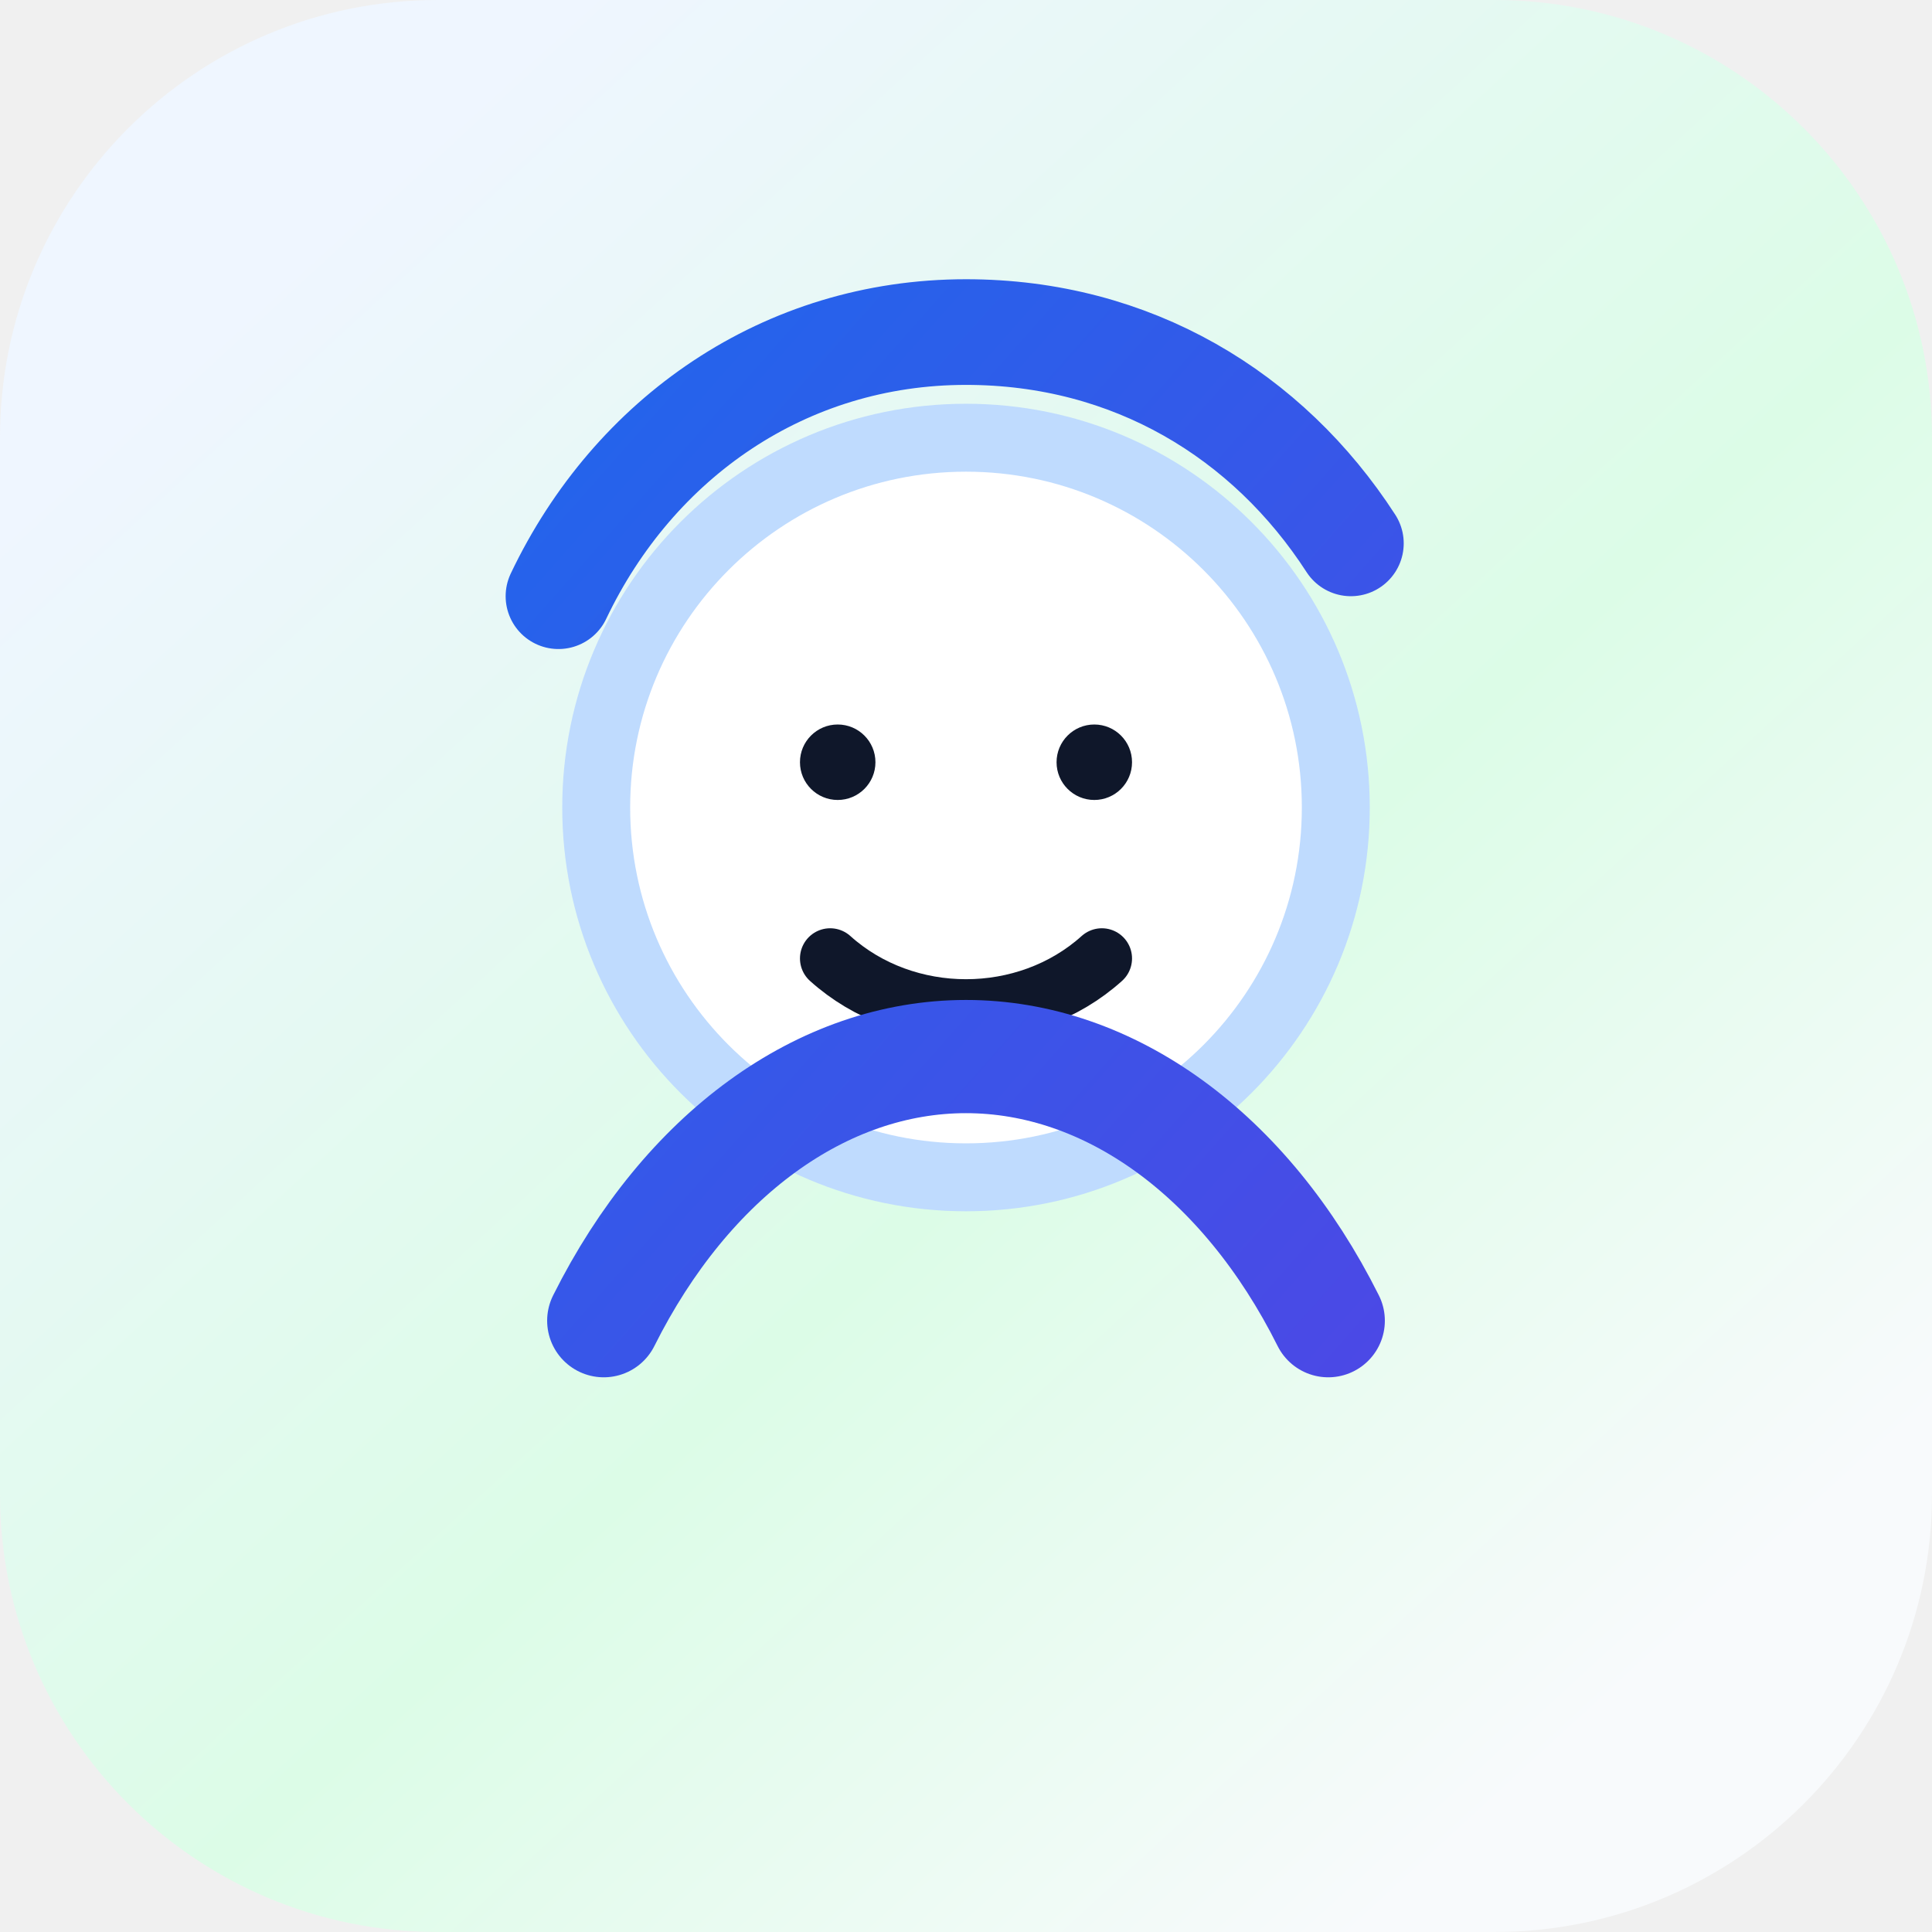
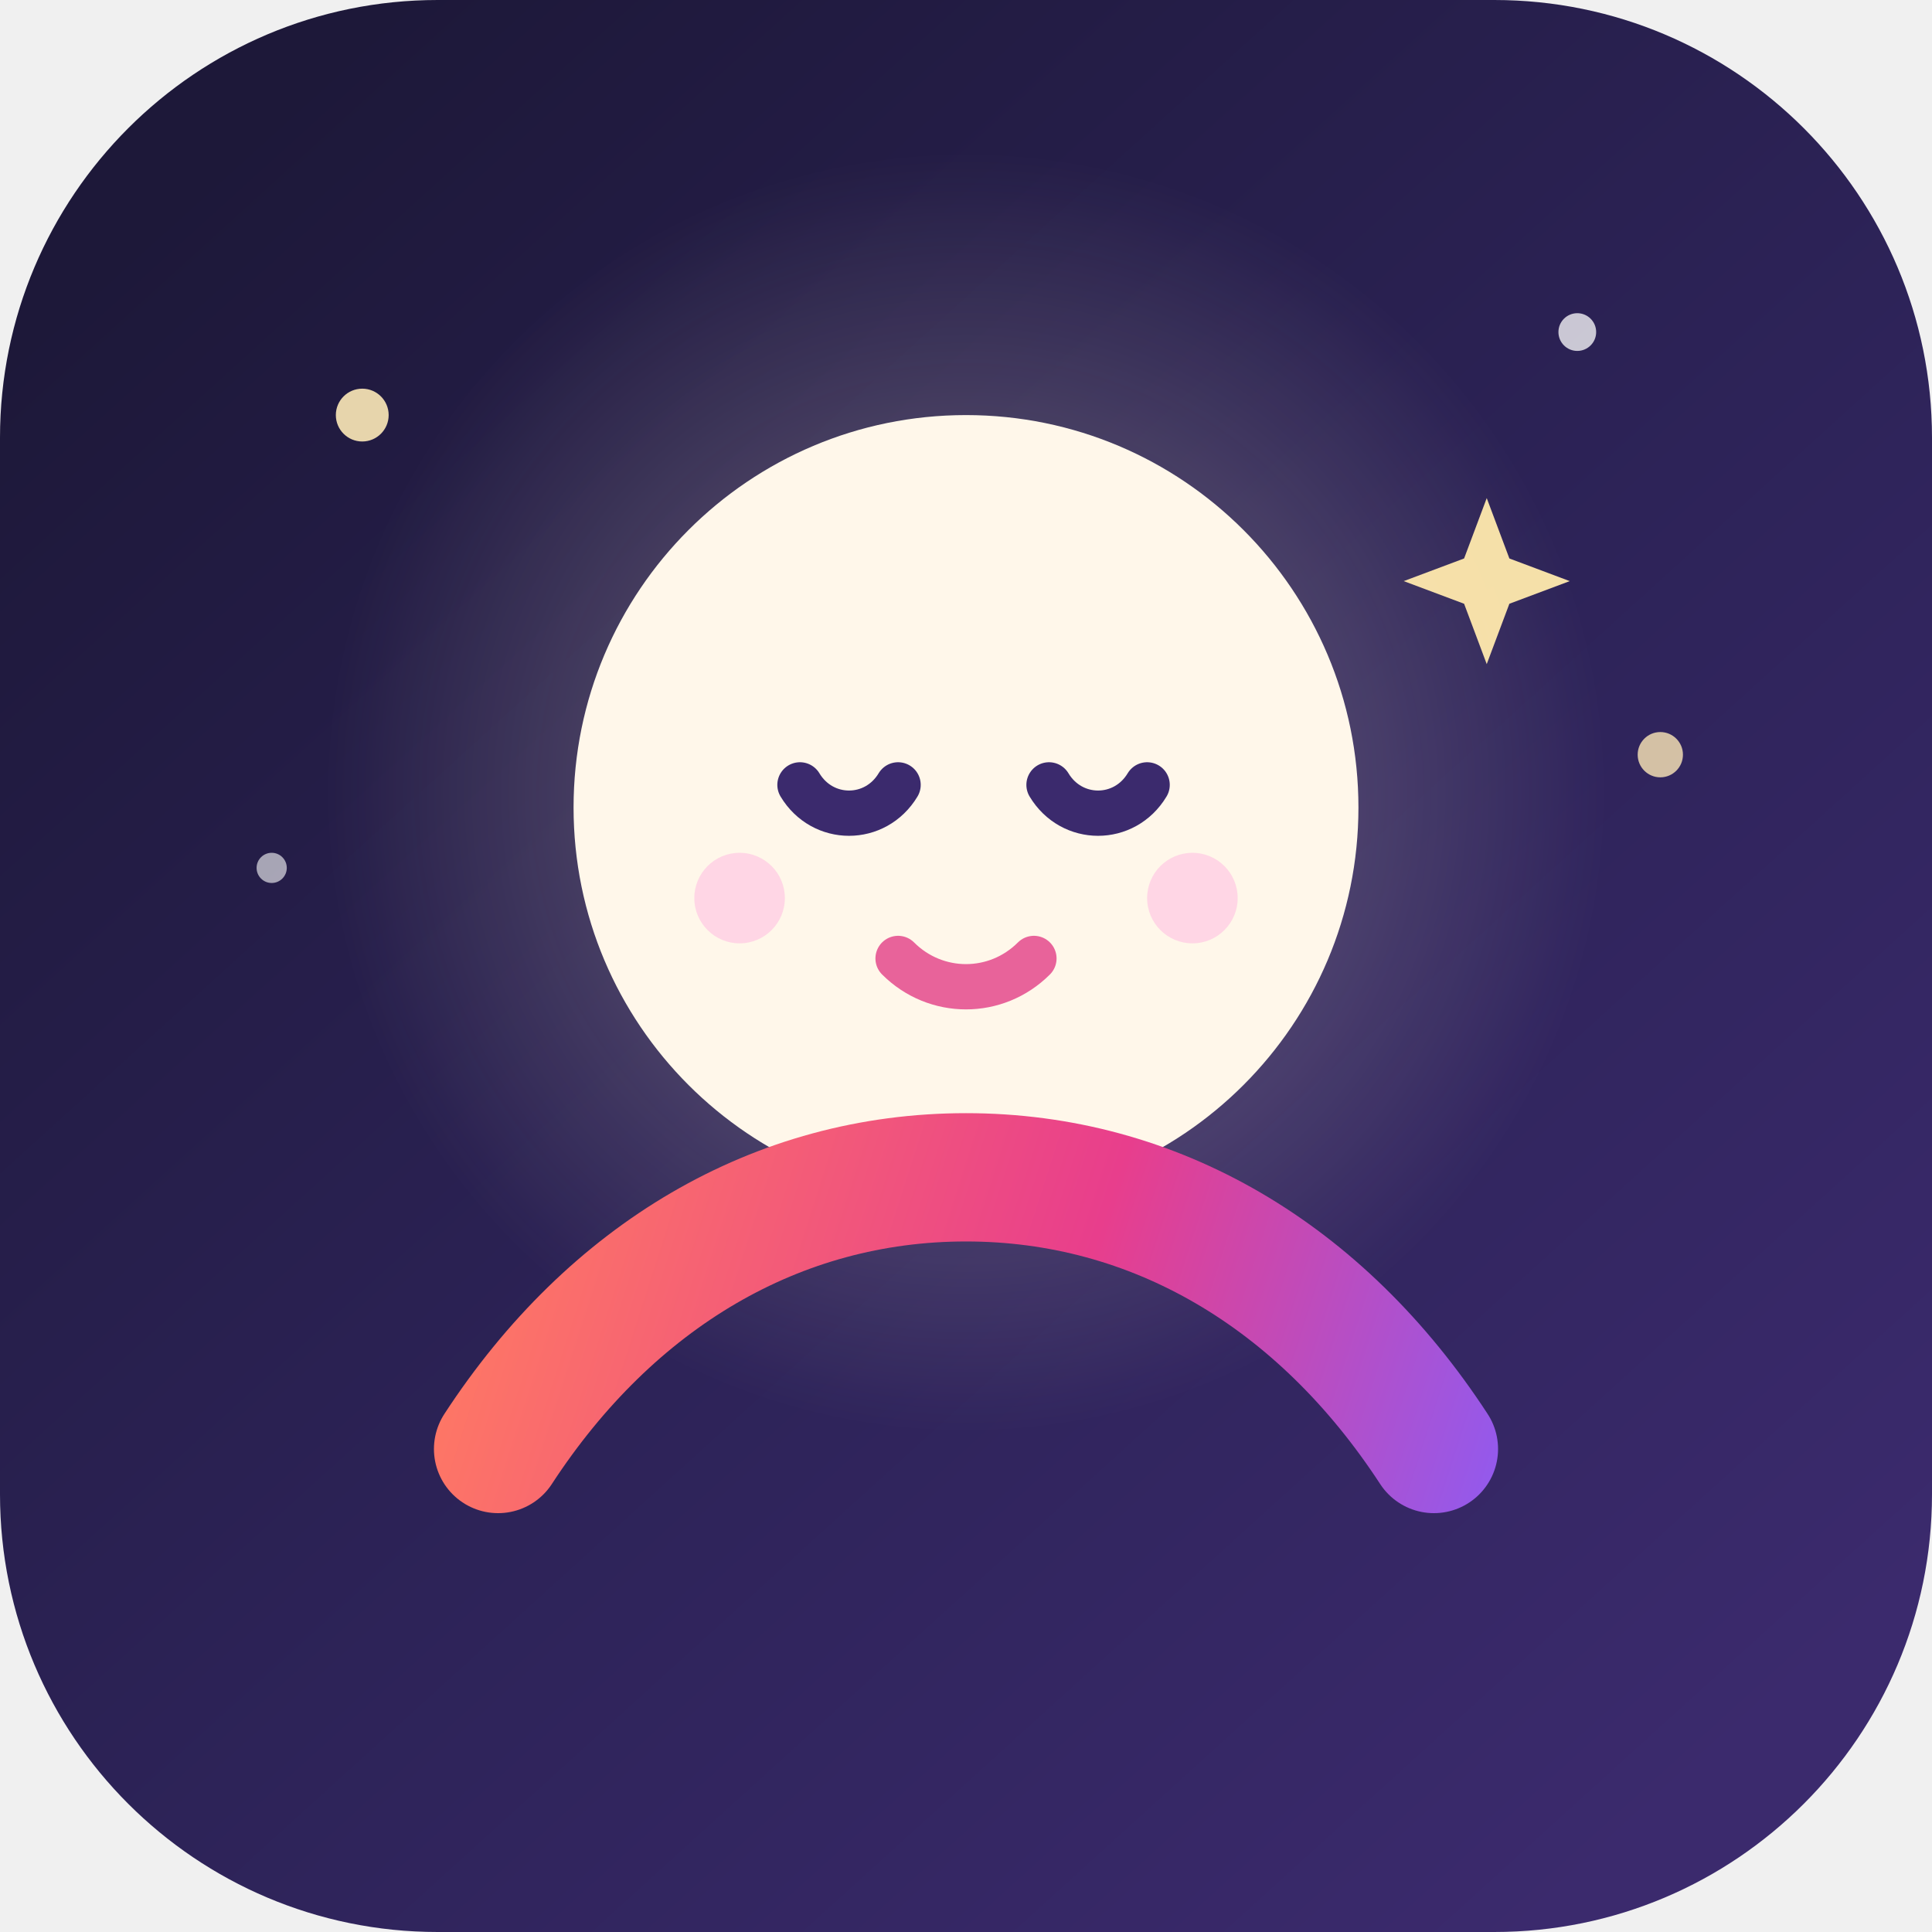
<svg xmlns="http://www.w3.org/2000/svg" viewBox="0 0 512 512" role="img" aria-label="Baby Feeding Tracker">
  <defs>
-     <linearGradient id="bg" x1="80" y1="64" x2="432" y2="448" gradientUnits="userSpaceOnUse">
-       <stop stop-color="#eff6ff" />
-       <stop offset="0.58" stop-color="#dcfce7" />
-       <stop offset="1" stop-color="#f8fafc" />
+     <linearGradient id="night" x1="60" y1="40" x2="452" y2="472" gradientUnits="userSpaceOnUse">
+       <stop stop-color="#1d1839" />
+       <stop offset="0.55" stop-color="#2d2358" />
+       <stop offset="1" stop-color="#3b2a6d" />
    </linearGradient>
-     <linearGradient id="accent" x1="130" y1="150" x2="390" y2="380" gradientUnits="userSpaceOnUse">
-       <stop stop-color="#2563eb" />
-       <stop offset="1" stop-color="#4f46e5" />
+     <linearGradient id="sunrise" x1="120" y1="330" x2="400" y2="420" gradientUnits="userSpaceOnUse">
+       <stop stop-color="#ff7a63" />
+       <stop offset="0.55" stop-color="#e83e8c" />
+       <stop offset="1" stop-color="#8b5cf6" />
    </linearGradient>
+     <radialGradient id="moonglow" cx="256" cy="210" r="170" gradientUnits="userSpaceOnUse">
+       <stop stop-color="#fff3e0" stop-opacity="0.35" />
+       <stop offset="1" stop-color="#fff3e0" stop-opacity="0" />
+     </radialGradient>
  </defs>
-   <rect width="512" height="512" rx="116" fill="url(#bg)" />
-   <circle cx="256" cy="214" r="98" fill="#fff" stroke="#bfdbfe" stroke-width="18" />
-   <circle cx="222" cy="202" r="10" fill="#0f172a" />
-   <circle cx="290" cy="202" r="10" fill="#0f172a" />
-   <path d="M220 254c20 18 52 18 72 0" fill="none" stroke="#0f172a" stroke-width="16" stroke-linecap="round" />
-   <path d="M160 350c22-44 58-70 96-70s74 26 96 70" fill="none" stroke="url(#accent)" stroke-width="30" stroke-linecap="round" />
-   <path d="M148 158c20-42 60-70 108-70 44 0 80 22 102 56" fill="none" stroke="url(#accent)" stroke-width="28" stroke-linecap="round" />
+   <rect width="512" height="512" rx="116" fill="url(#night)" />
+   <circle cx="256" cy="210" r="170" fill="url(#moonglow)" />
+   <circle cx="96" cy="110" r="7" fill="#fde9b8" opacity="0.9" />
+   <circle cx="418" cy="88" r="5" fill="#ffffff" opacity="0.75" />
+   <circle cx="440" cy="200" r="6" fill="#fde9b8" opacity="0.8" />
+   <circle cx="72" cy="230" r="4" fill="#ffffff" opacity="0.6" />
+   <path d="M394 132l6 16 16 6-16 6-6 16-6-16-16-6 16-6z" fill="#ffe9ad" opacity="0.95" />
+   <circle cx="256" cy="214" r="104" fill="#fff7ea" />
+   <path d="M212 208c6 10 20 10 26 0" fill="none" stroke="#3b2a6d" stroke-width="12" stroke-linecap="round" />
+   <path d="M278 208c6 10 20 10 26 0" fill="none" stroke="#3b2a6d" stroke-width="12" stroke-linecap="round" />
+   <path d="M238 254c10 10 26 10 36 0" fill="none" stroke="#e8639a" stroke-width="12" stroke-linecap="round" />
+   <circle cx="196" cy="238" r="12" fill="#ffd3e4" opacity="0.9" />
+   <circle cx="316" cy="238" r="12" fill="#ffd3e4" opacity="0.9" />
+   <path d="M132 384c30-46 74-72 124-72s94 26 124 72" fill="none" stroke="url(#sunrise)" stroke-width="34" stroke-linecap="round" />
</svg>
